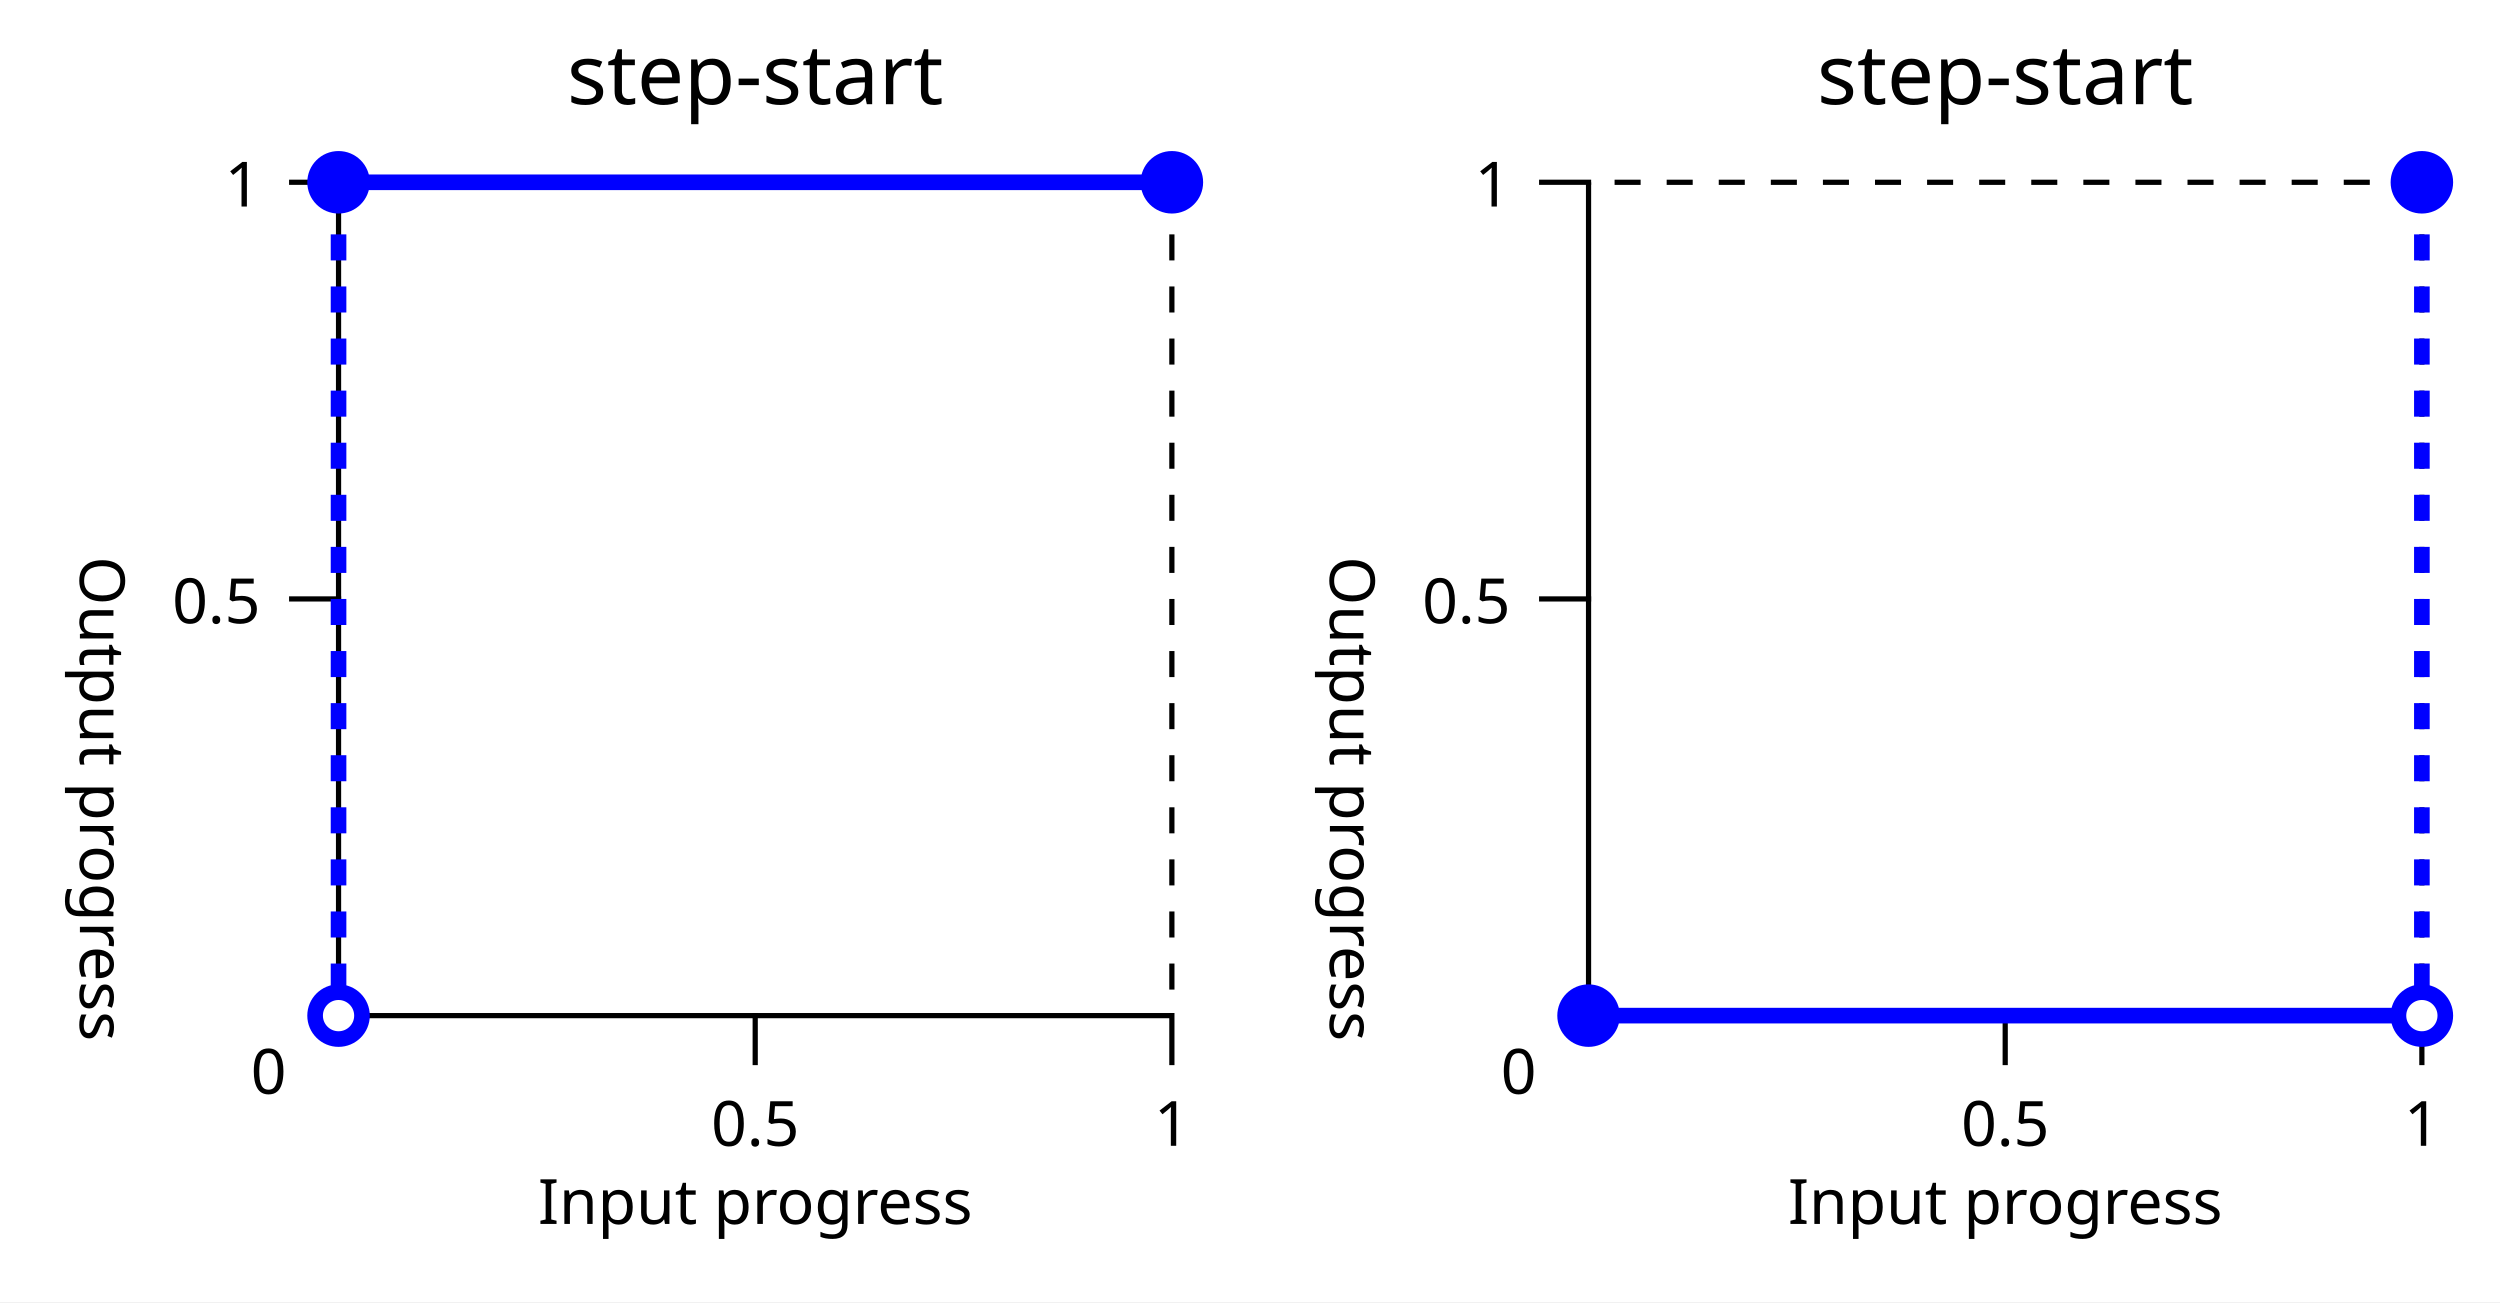
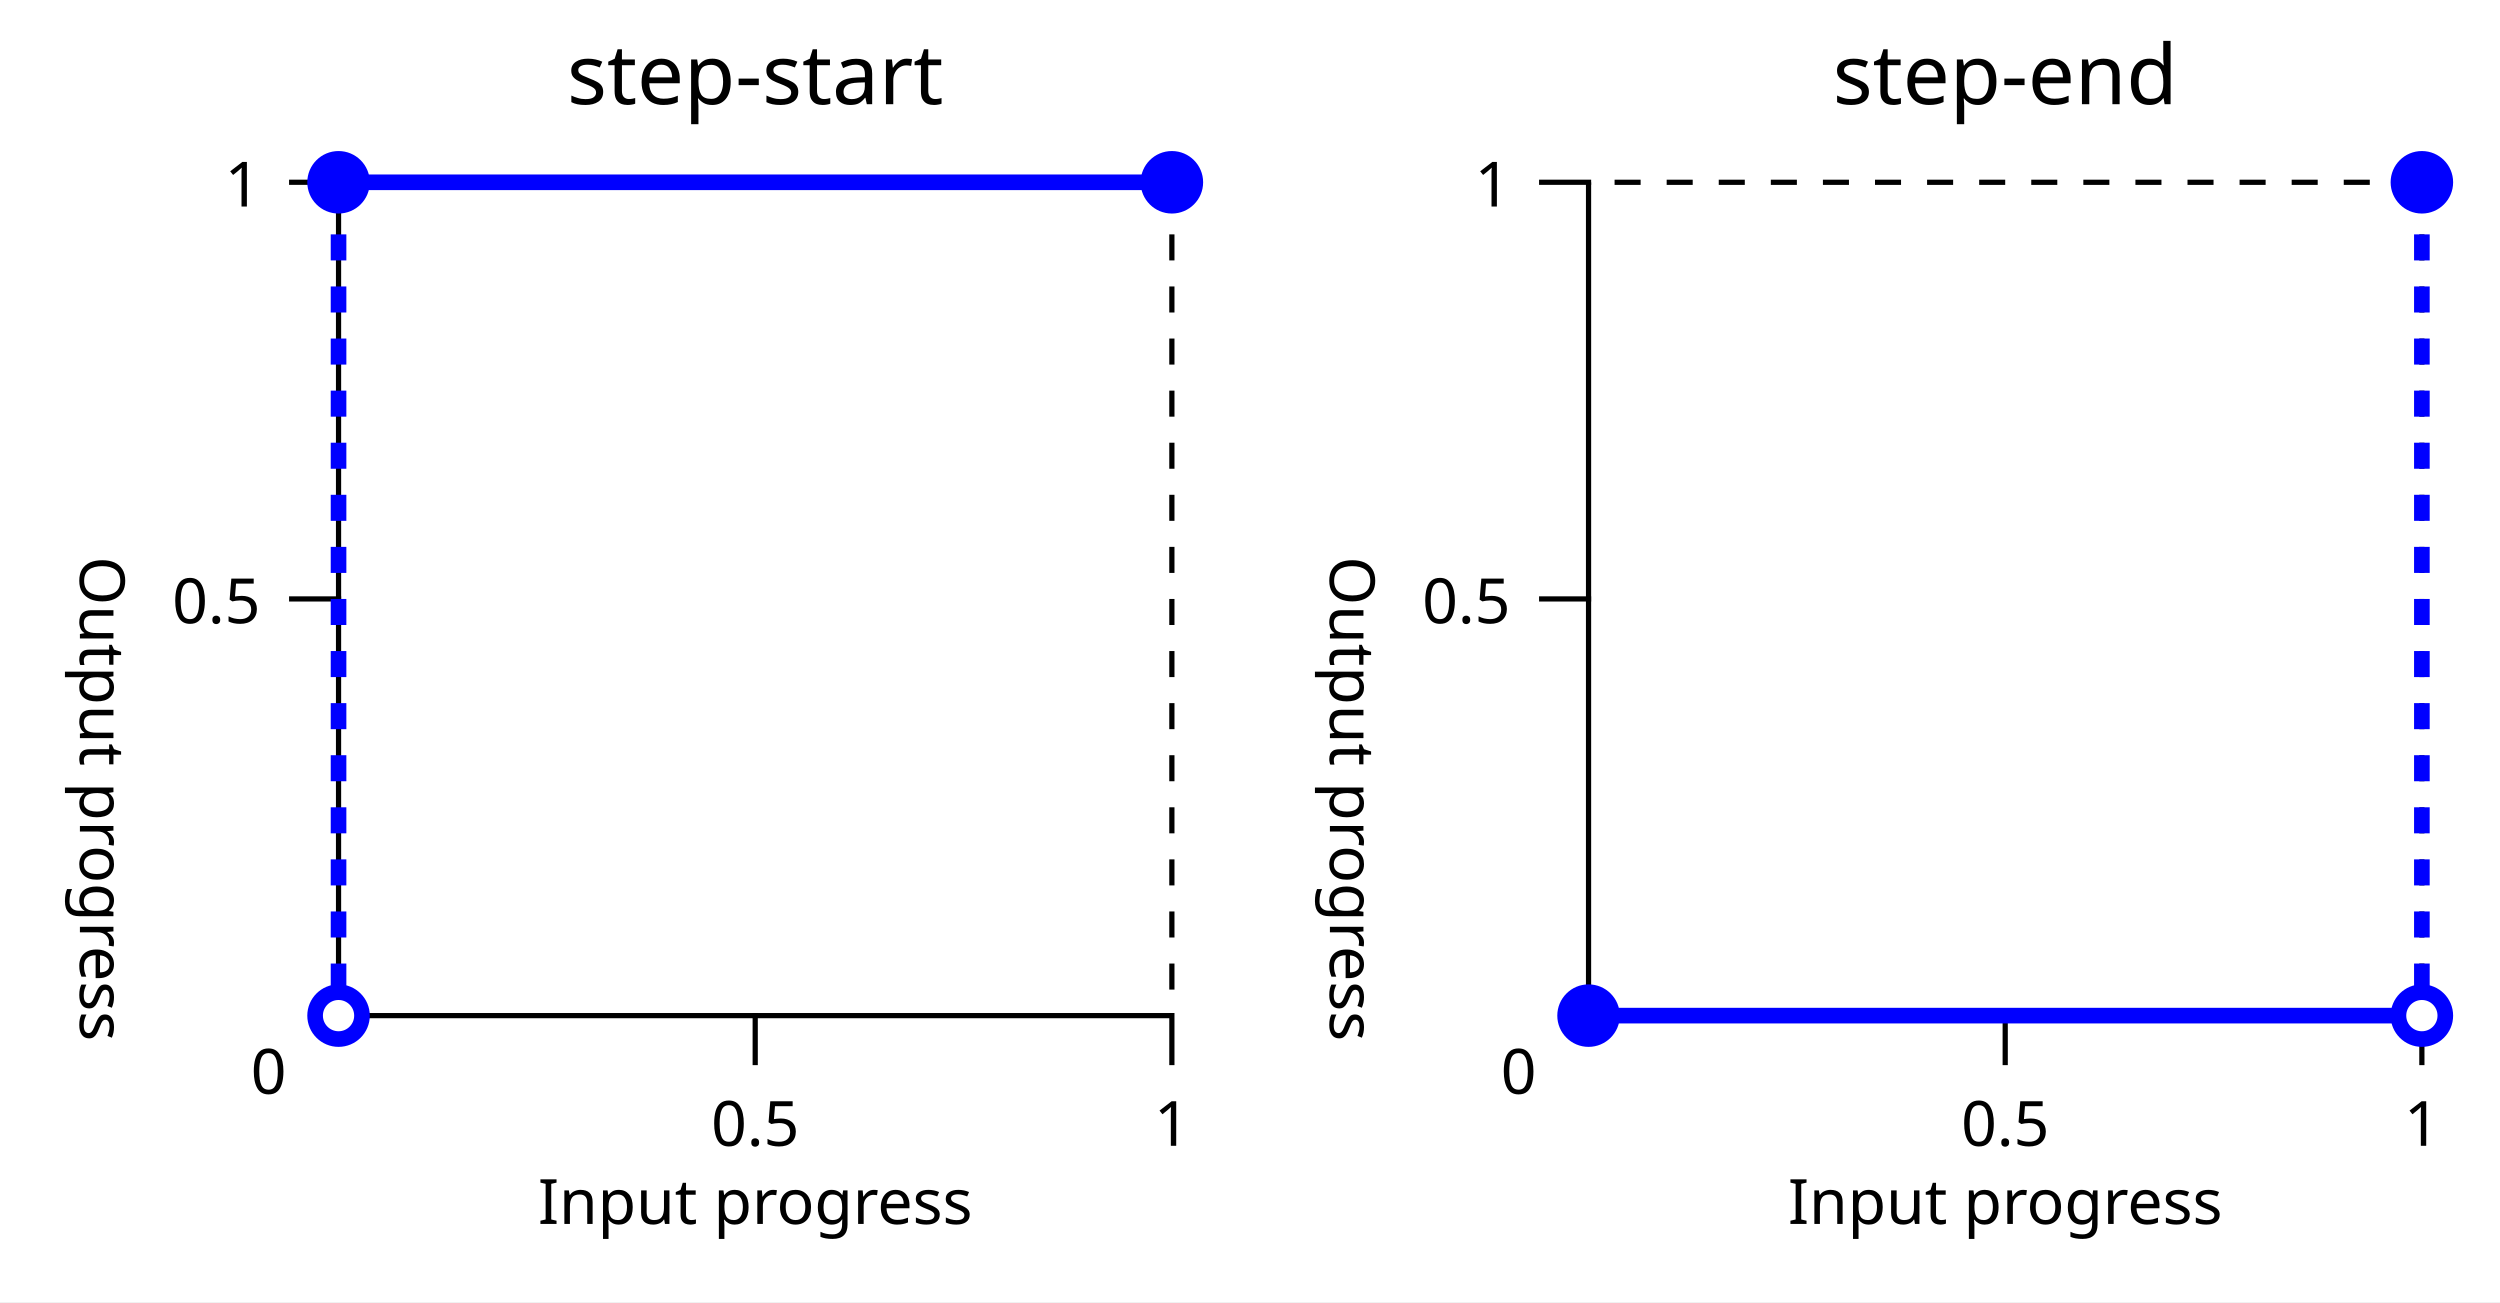
<svg xmlns="http://www.w3.org/2000/svg" width="480" height="250">
  <style>text{font:12px sans-serif}.caption{font-size:16px}</style>
  <path fill="#fff" d="M0 0h480v250H0z" />
  <marker id="dot" markerHeight="5" markerWidth="5" viewBox="-2.5 -2.5 5 5">
    <circle r="2" fill="#00f" />
  </marker>
  <marker id="dot-hollow" markerHeight="5" markerWidth="5" viewBox="-2.5 -2.5 5 5">
    <circle r="1.5" fill="#fff" stroke="#00f" />
  </marker>
  <marker id="tick" stroke-linecap="square" markerHeight="10" markerWidth="1" orient="auto" viewBox="-0.5 -0.5 1 10">
    <path stroke="#000" d="M0 0v9" />
  </marker>
  <defs>
    <g id="axes">
      <path stroke="#000" stroke-dasharray="5" d="M160-160H0M160-160V0" />
      <path stroke="#000" marker-mid="url(#tick)" marker-start="url(#tick)" d="M0-160v80V0" />
      <path stroke="#000" marker-end="url(#tick)" marker-mid="url(#tick)" d="M0 0h80 80" />
      <text x="-15" y="-160" dominant-baseline="mathematical" text-anchor="end">1</text>
      <text x="-15" y="-80" dominant-baseline="mathematical" text-anchor="end">0.5</text>
      <text x="-10" y="15" text-anchor="end">0</text>
      <text x="80" y="25" text-anchor="middle">0.5</text>
      <text x="160" y="25" text-anchor="middle">1</text>
      <text x="-45" y="-80" text-anchor="middle" writing-mode="vertical-rl">Output progress</text>
      <text x="80" y="40" text-anchor="middle">Input progress</text>
    </g>
  </defs>
  <g id="step-start" transform="translate(65 195)">
    <use href="#axes" />
    <path stroke="#00f" stroke-dasharray="5" stroke-width="3" d="M0-160V0" />
    <path stroke-width="3" marker-end="url(#dot-hollow)" d="M0 0h0" />
    <path stroke="#00f" stroke-width="3" marker-end="url(#dot)" marker-start="url(#dot)" d="M0-160h160" />
    <text x="80" y="-175" class="caption" text-anchor="middle">step-start</text>
  </g>
  <g id="step-end" transform="translate(305 195)">
    <use href="#axes" />
    <path stroke="#00f" stroke-dasharray="5" stroke-width="3" d="M160-160V0" />
    <path stroke="#00f" stroke-width="3" marker-end="url(#dot-hollow)" marker-start="url(#dot)" d="M0 0h160" />
    <path stroke-width="3" marker-start="url(#dot)" d="M160-160h0" />
-     <text x="80" y="-175" class="caption" text-anchor="middle">step-start</text>
+     <text x="80" y="-175" class="caption" text-anchor="middle">step-end</text>
  </g>
</svg>
